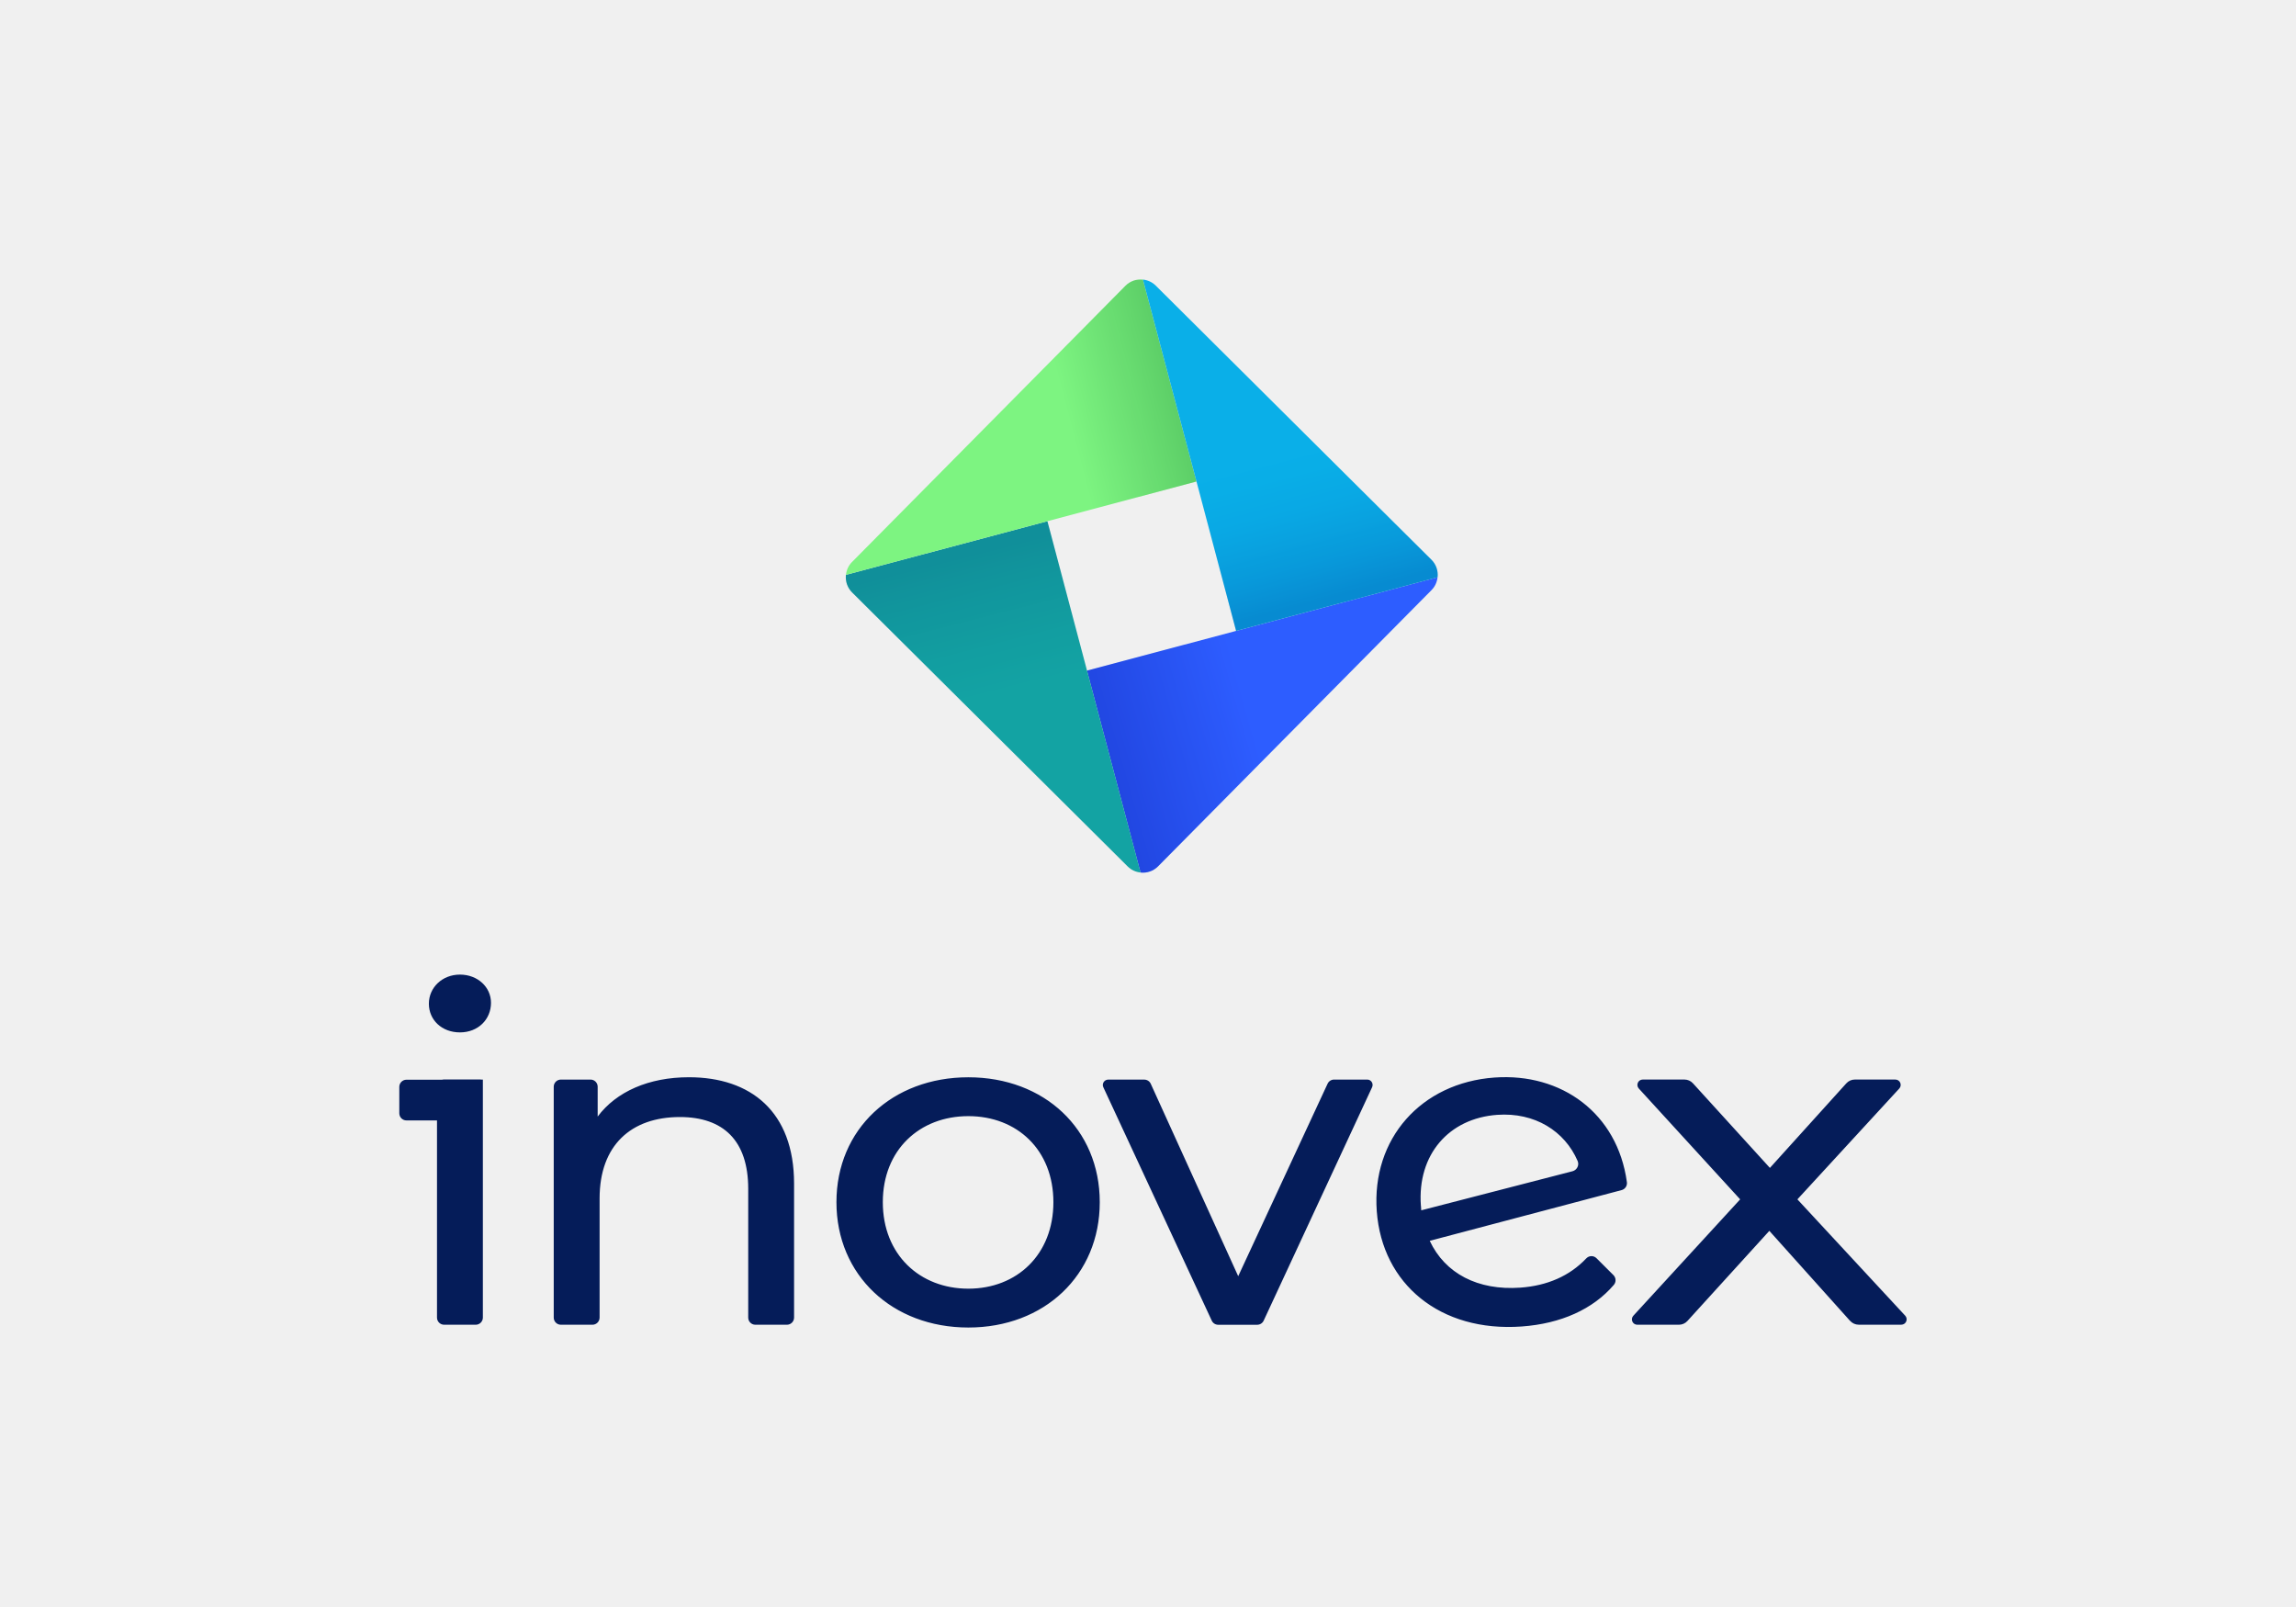
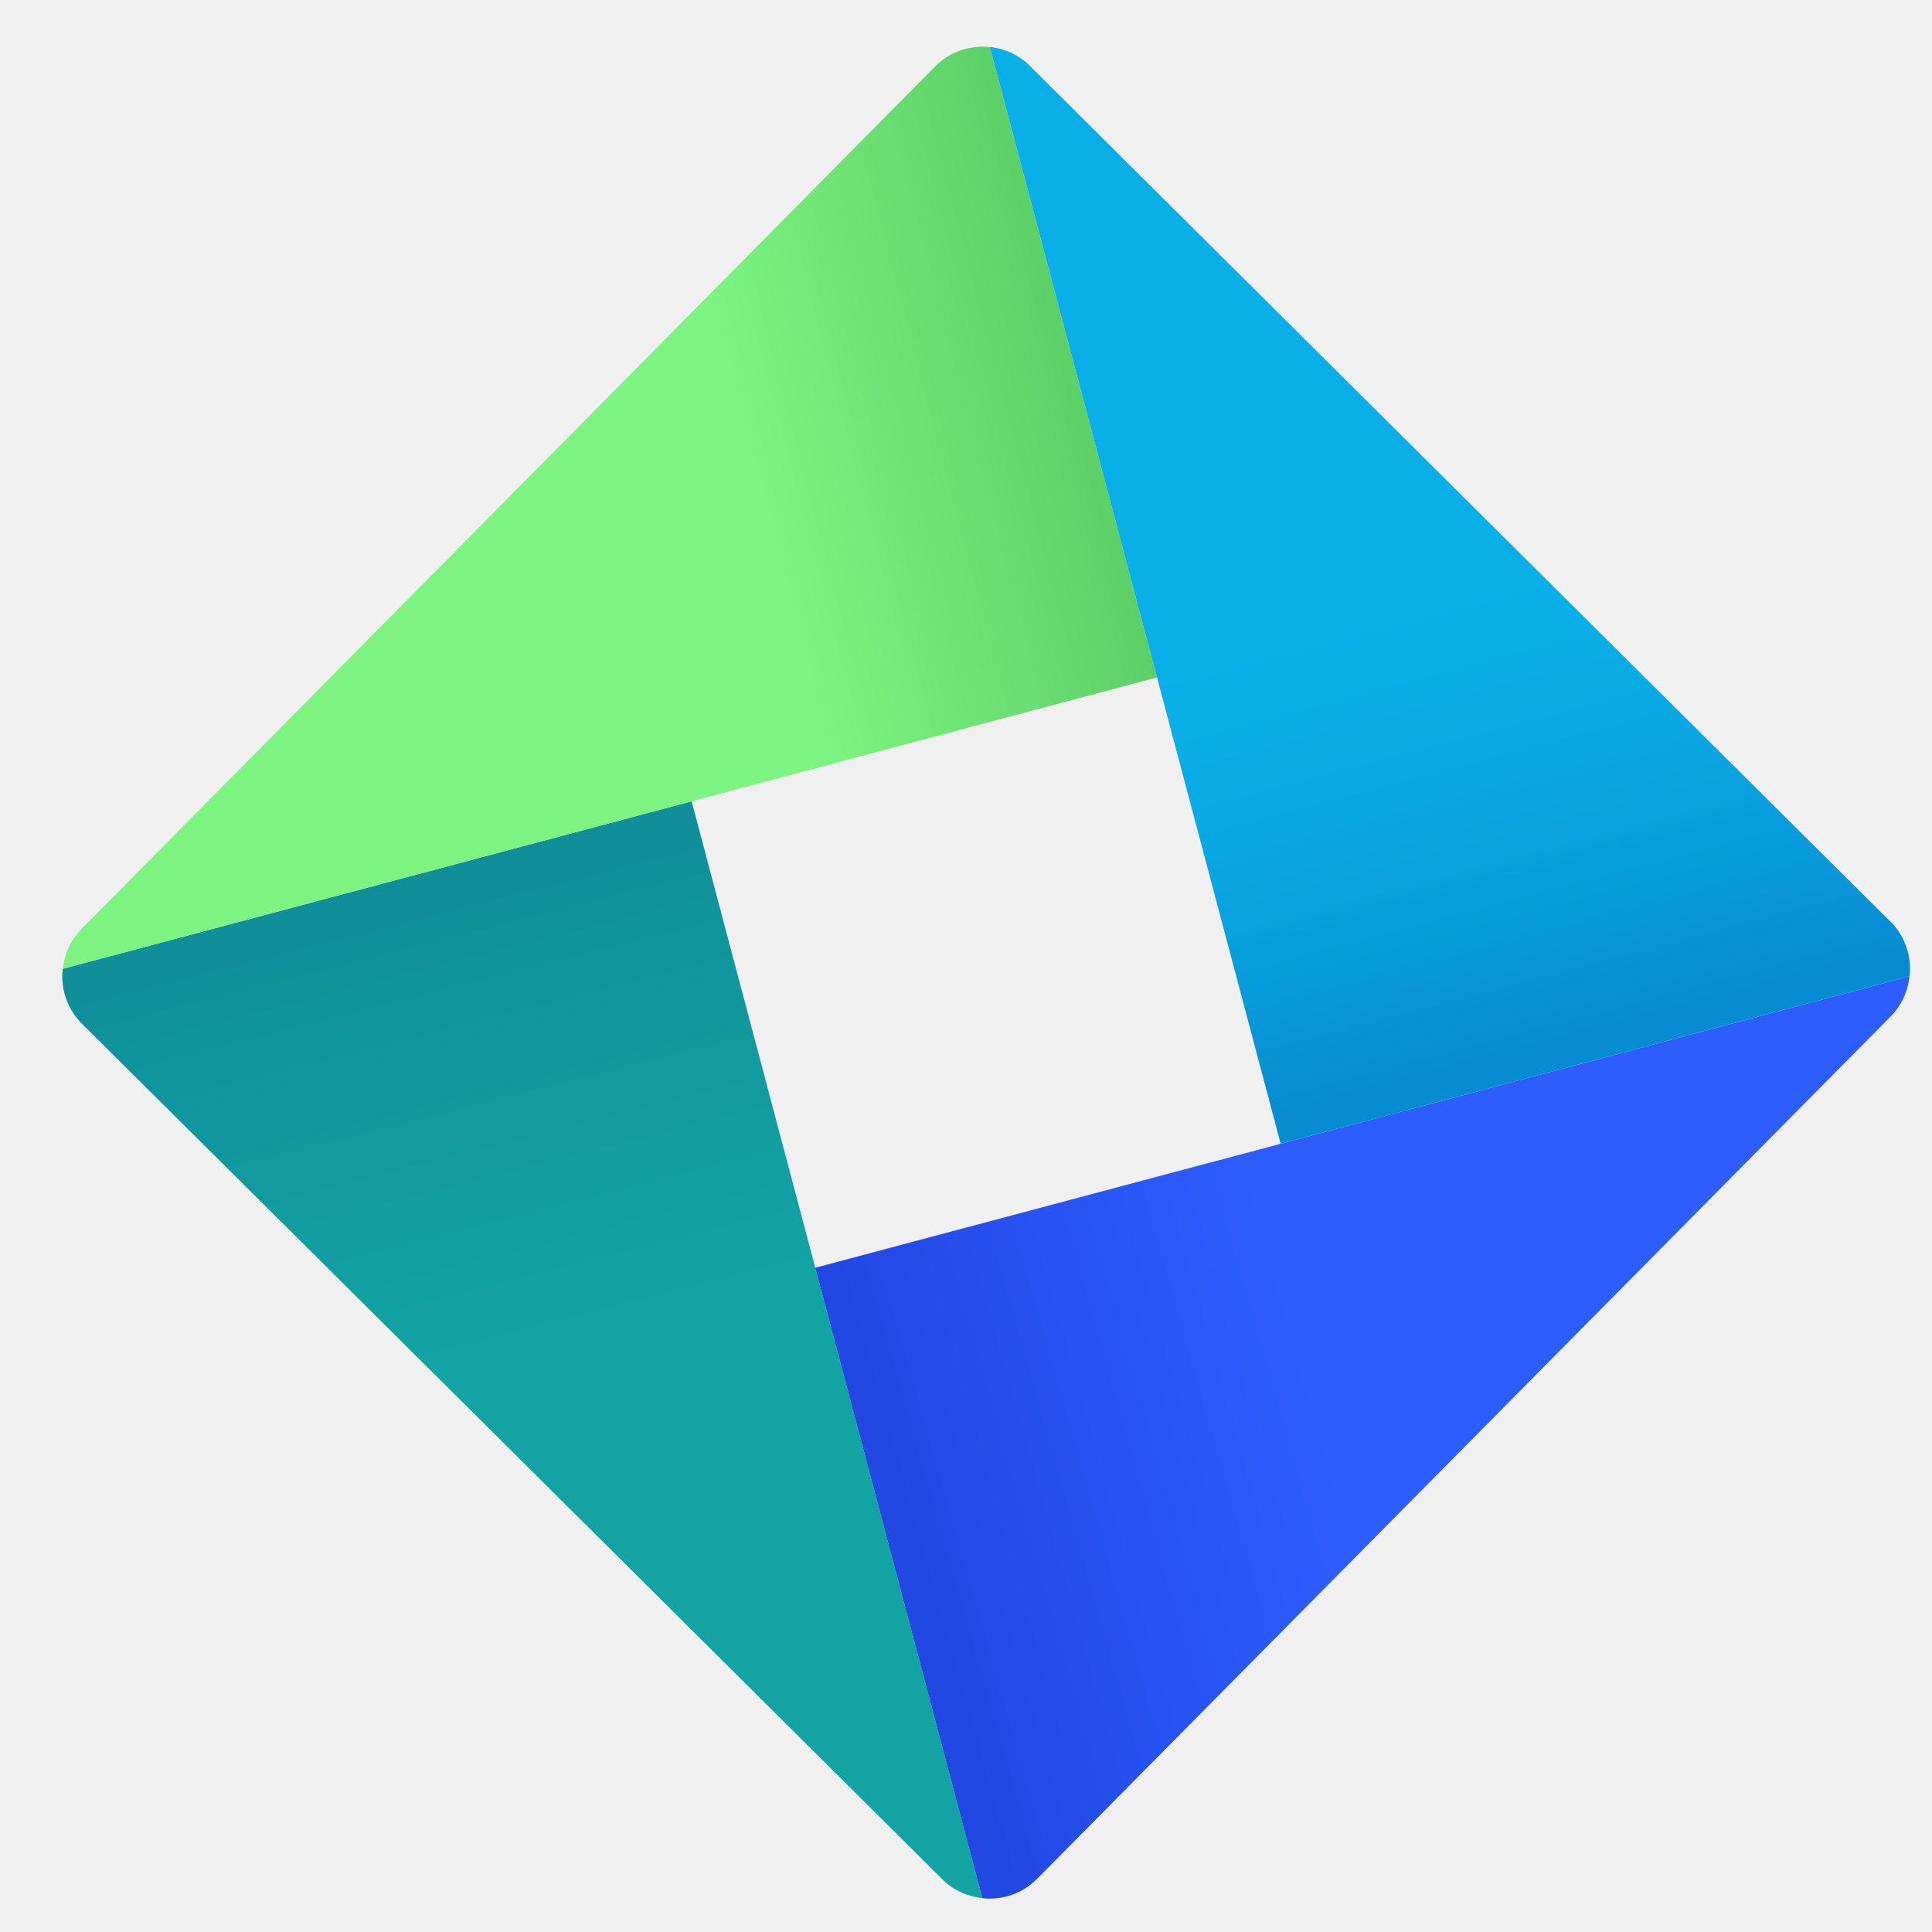
- <svg xmlns="http://www.w3.org/2000/svg" width="230" height="161" fill="none" viewBox="0 0 230 161">
-   <g clip-path="url(#a)">
-     <path fill="#051C59" d="M42.962 100.56c0-1.622 1.34-2.918 3.112-2.918s3.111 1.25 3.111 2.825c0 1.669-1.293 2.965-3.111 2.965-1.819 0-3.112-1.249-3.112-2.872Zm1.529 7.599h3.88v23.846a.718.718 0 0 1-.715.716h-3.165a.716.716 0 0 1-.715-.716v-23.13c0-.394.322-.716.715-.716Zm35.055 10.428v13.417a.718.718 0 0 1-.714.717h-3.166a.716.716 0 0 1-.714-.717v-12.909c0-4.82-2.49-7.183-6.846-7.183-4.883 0-8.042 2.829-8.042 8.157v11.935a.718.718 0 0 1-.714.717h-3.166a.716.716 0 0 1-.714-.717v-23.129c0-.394.321-.716.714-.716h2.973c.396 0 .714.322.714.716v2.99c1.869-2.503 5.124-3.939 9.143-3.939 6.174 0 10.532 3.431 10.532 10.661Zm4.244 1.855c0-7.323 5.602-12.512 13.212-12.512 7.61 0 13.166 5.192 13.166 12.512 0 7.319-5.552 12.558-13.166 12.558-7.613 0-13.212-5.239-13.212-12.558Zm21.733 0c0-5.236-3.637-8.62-8.52-8.62-4.885 0-8.568 3.384-8.568 8.62 0 5.235 3.687 8.666 8.567 8.666 4.881 0 8.521-3.431 8.521-8.666Zm31.926-11.517-10.861 23.384a.716.716 0 0 1-.647.415h-3.908a.707.707 0 0 1-.647-.415l-10.861-23.384a.536.536 0 0 1 .486-.762h3.615c.279 0 .536.164.651.419l8.76 19.276 8.953-19.283a.715.715 0 0 1 .647-.416h3.326c.393 0 .65.408.486.763v.003Zm22.476 17.128 1.7 1.697a.721.721 0 0 1 .036.982c-2.083 2.435-5.295 3.881-9.221 4.164-8.164.587-13.987-4.243-14.523-11.545-.529-7.258 4.437-12.866 11.79-13.396 6.716-.483 12.318 3.574 13.265 10.474a.722.722 0 0 1-.525.802l-19.225 5.082c1.537 3.28 4.827 4.995 9.079 4.691 2.693-.194 4.93-1.164 6.606-2.933a.71.71 0 0 1 1.021-.014l-.003-.004Zm-17.585-5.257.032.462 15.148-3.914c.447-.114.704-.605.518-1.031-1.289-2.99-4.29-4.892-8.063-4.62-4.823.348-8.014 3.972-7.639 9.1l.004.003Zm42.997 11.545-8.095-9.027-8.207 9.031c-.218.24-.525.376-.85.376h-4.173a.537.537 0 0 1-.393-.903l10.7-11.659-10.154-11.105a.536.536 0 0 1 .397-.898h4.177c.321 0 .632.136.85.376l7.71 8.476 7.656-8.473c.218-.24.525-.379.85-.379h4.059c.468 0 .711.555.393.902l-10.204 11.101 10.801 11.656a.537.537 0 0 1-.393.902h-4.27a1.15 1.15 0 0 1-.854-.383v.007Z" />
-     <path fill="#051C59" d="M40.715 108.173h7.456v4.079h-7.456a.717.717 0 0 1-.715-.716v-2.646c0-.394.322-.717.715-.717Z" />
-     <path fill="#2D5DFF" d="m108.889 67.186 5.362 20.229a2.129 2.129 0 0 0 1.751-.613l27.402-27.684c.358-.361.551-.816.601-1.285l-20.182 5.375-14.934 3.978Z" />
-     <path fill="url(#b)" d="m108.889 67.186 5.362 20.229a2.129 2.129 0 0 0 1.751-.613l27.402-27.684c.358-.361.551-.816.601-1.285l-20.182 5.375-14.934 3.978Z" opacity=".3" style="mix-blend-mode:multiply" />
-     <path fill="#13A3A3" d="m114.255 87.415-5.363-20.229-3.969-14.968-20.182 5.375a2.14 2.14 0 0 0 .61 1.754l4.527 4.502 23.094 22.964c.361.358.815.552 1.279.602h.004Z" />
-     <path fill="url(#c)" d="m114.255 87.415-5.363-20.229-3.969-14.968-20.182 5.375a2.14 2.14 0 0 0 .61 1.754l4.527 4.502 23.094 22.964c.361.358.815.552 1.279.602h.004Z" opacity=".15" style="mix-blend-mode:multiply" />
-     <path fill="#7DF481" d="m104.923 52.218 14.934-3.979-5.363-20.225a2.128 2.128 0 0 0-1.75.613l-10.815 10.929L85.345 56.31c-.358.358-.55.816-.6 1.282l20.182-5.375h-.004Z" />
-     <path fill="url(#d)" d="m104.923 52.218 14.934-3.979-5.363-20.225a2.128 2.128 0 0 0-1.75.613l-10.815 10.929L85.345 56.31c-.358.358-.55.816-.6 1.282l20.182-5.375h-.004Z" opacity=".32" style="mix-blend-mode:multiply" />
-     <path fill="#0AAFE8" d="m143.394 56.078-27.621-27.466a2.122 2.122 0 0 0-1.279-.601l5.363 20.228 3.969 14.969 20.182-5.375a2.142 2.142 0 0 0-.611-1.755h-.003Z" />
-     <path fill="url(#e)" d="m143.394 56.078-27.621-27.466a2.122 2.122 0 0 0-1.279-.601l5.363 20.228 3.969 14.969 20.182-5.375a2.142 2.142 0 0 0-.611-1.755h-.003Z" opacity=".25" style="mix-blend-mode:multiply" />
-   </g>
+ <svg xmlns="http://www.w3.org/2000/svg" width="62" height="62" fill="none" viewBox="0 0 62 62">
+   <path fill="#2D5DFF" d="m26.16 40.685 5.363 20.228a2.129 2.129 0 0 0 1.75-.612l27.403-27.684a2.13 2.13 0 0 0 .6-1.286l-20.182 5.375-14.933 3.979Z" />
+   <path fill="url(#a)" d="m26.16 40.685 5.363 20.228a2.129 2.129 0 0 0 1.75-.612l27.403-27.684a2.13 2.13 0 0 0 .6-1.286l-20.182 5.375-14.933 3.979Z" opacity=".3" style="mix-blend-mode:multiply" />
+   <path fill="#13A3A3" d="m31.527 60.913-5.363-20.228-3.969-14.969-20.182 5.375a2.14 2.14 0 0 0 .61 1.755l4.527 4.501 23.094 22.965c.361.358.815.551 1.28.601h.003Z" />
+   <path fill="url(#b)" d="m31.527 60.913-5.363-20.228-3.969-14.969-20.182 5.375a2.14 2.14 0 0 0 .61 1.755l4.527 4.501 23.094 22.965c.361.358.815.551 1.28.601h.003Z" opacity=".15" style="mix-blend-mode:multiply" />
+   <path fill="#7DF481" d="m22.195 25.716 14.934-3.978-5.363-20.225a2.129 2.129 0 0 0-1.75.612L19.2 13.055 2.617 29.808a2.12 2.12 0 0 0-.6 1.282l20.181-5.375h-.003Z" />
+   <path fill="url(#c)" d="m22.195 25.716 14.934-3.978-5.363-20.225a2.129 2.129 0 0 0-1.75.612L19.2 13.055 2.617 29.808a2.12 2.12 0 0 0-.6 1.282l20.181-5.375h-.003Z" opacity=".32" style="mix-blend-mode:multiply" />
+   <path fill="#0AAFE8" d="M60.666 29.577 33.046 2.11a2.123 2.123 0 0 0-1.28-.602l5.363 20.229 3.97 14.968L61.28 31.33a2.144 2.144 0 0 0-.61-1.754h-.004Z" />
+   <path fill="url(#d)" d="M60.666 29.577 33.046 2.11a2.123 2.123 0 0 0-1.28-.602l5.363 20.229 3.97 14.968L61.28 31.33a2.144 2.144 0 0 0-.61-1.754h-.004Z" opacity=".25" style="mix-blend-mode:multiply" />
  <defs>
-     <linearGradient id="b" x1="134.366" x2="111.056" y1="70.9" y2="77.5" gradientUnits="userSpaceOnUse">
+     <linearGradient id="a" x1="51.638" x2="28.328" y1="44.398" y2="50.998" gradientUnits="userSpaceOnUse">
      <stop offset=".38" stop-color="#fff" />
      <stop offset="1" stop-color="#172E9A" />
    </linearGradient>
-     <linearGradient id="c" x1="100.668" x2="95.035" y1="77.388" y2="55.325" gradientUnits="userSpaceOnUse">
+     <linearGradient id="b" x1="17.94" x2="12.306" y1="50.887" y2="28.824" gradientUnits="userSpaceOnUse">
      <stop offset=".31" stop-color="#fff" />
      <stop offset=".37" stop-color="#F2F3F9" />
      <stop offset=".49" stop-color="#D1D6EB" />
      <stop offset=".64" stop-color="#9CA6D4" />
      <stop offset=".83" stop-color="#5364B4" />
      <stop offset=".97" stop-color="#172E9A" />
    </linearGradient>
-     <linearGradient id="d" x1="99.889" x2="122.121" y1="42.657" y2="36.852" gradientUnits="userSpaceOnUse">
+     <linearGradient id="c" x1="17.161" x2="39.393" y1="16.155" y2="10.351" gradientUnits="userSpaceOnUse">
      <stop offset=".31" stop-color="#fff" />
      <stop offset=".46" stop-color="#C1DACE" />
      <stop offset=".81" stop-color="#277F55" />
      <stop offset=".9" stop-color="#006837" />
    </linearGradient>
-     <linearGradient id="e" x1="127.131" x2="133.805" y1="34.607" y2="59.791" gradientUnits="userSpaceOnUse">
+     <linearGradient id="d" x1="44.403" x2="51.077" y1="8.105" y2="33.29" gradientUnits="userSpaceOnUse">
      <stop offset=".43" stop-color="#fff" />
      <stop offset=".49" stop-color="#F9FAFC" />
      <stop offset=".56" stop-color="#EAECF6" />
      <stop offset=".65" stop-color="#D1D6EB" />
      <stop offset=".73" stop-color="#AEB6DB" />
      <stop offset=".83" stop-color="#818EC8" />
      <stop offset=".92" stop-color="#4B5DB0" />
      <stop offset="1" stop-color="#172E9A" />
    </linearGradient>
-     <clipPath id="a">
-       <path fill="#fff" d="M0 0h151v105H0z" transform="translate(40 28)" />
-     </clipPath>
  </defs>
</svg>
